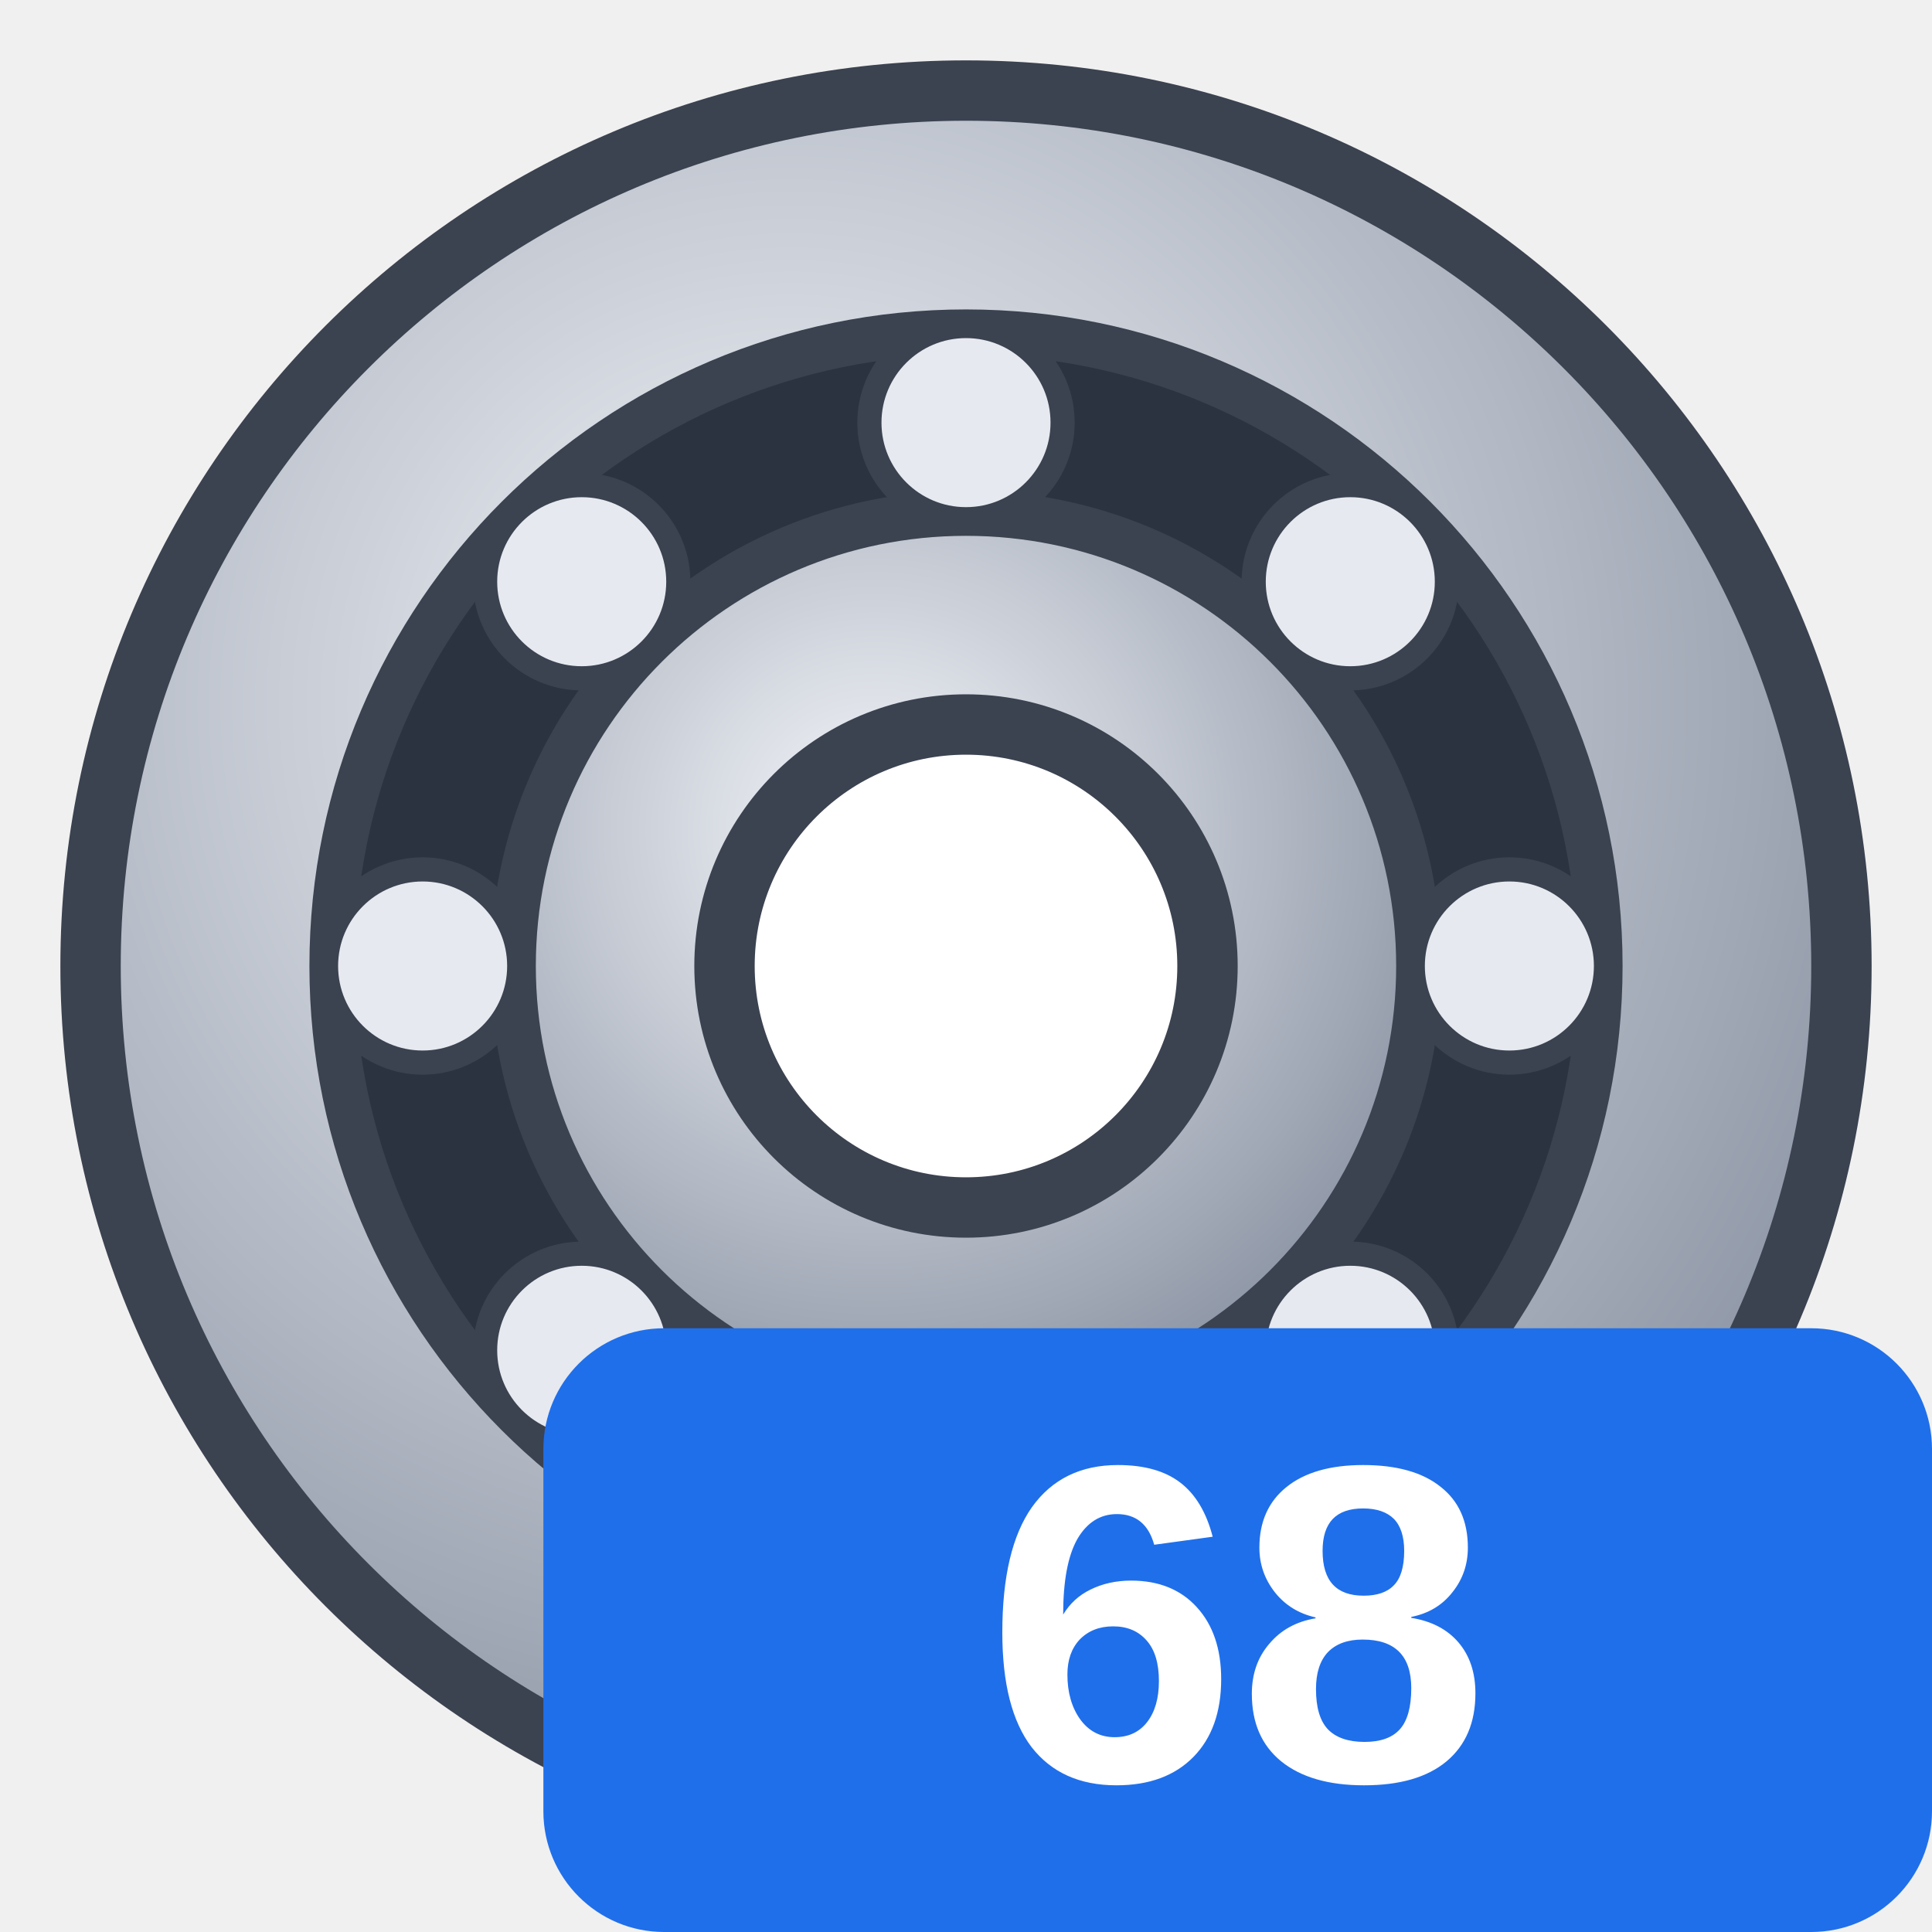
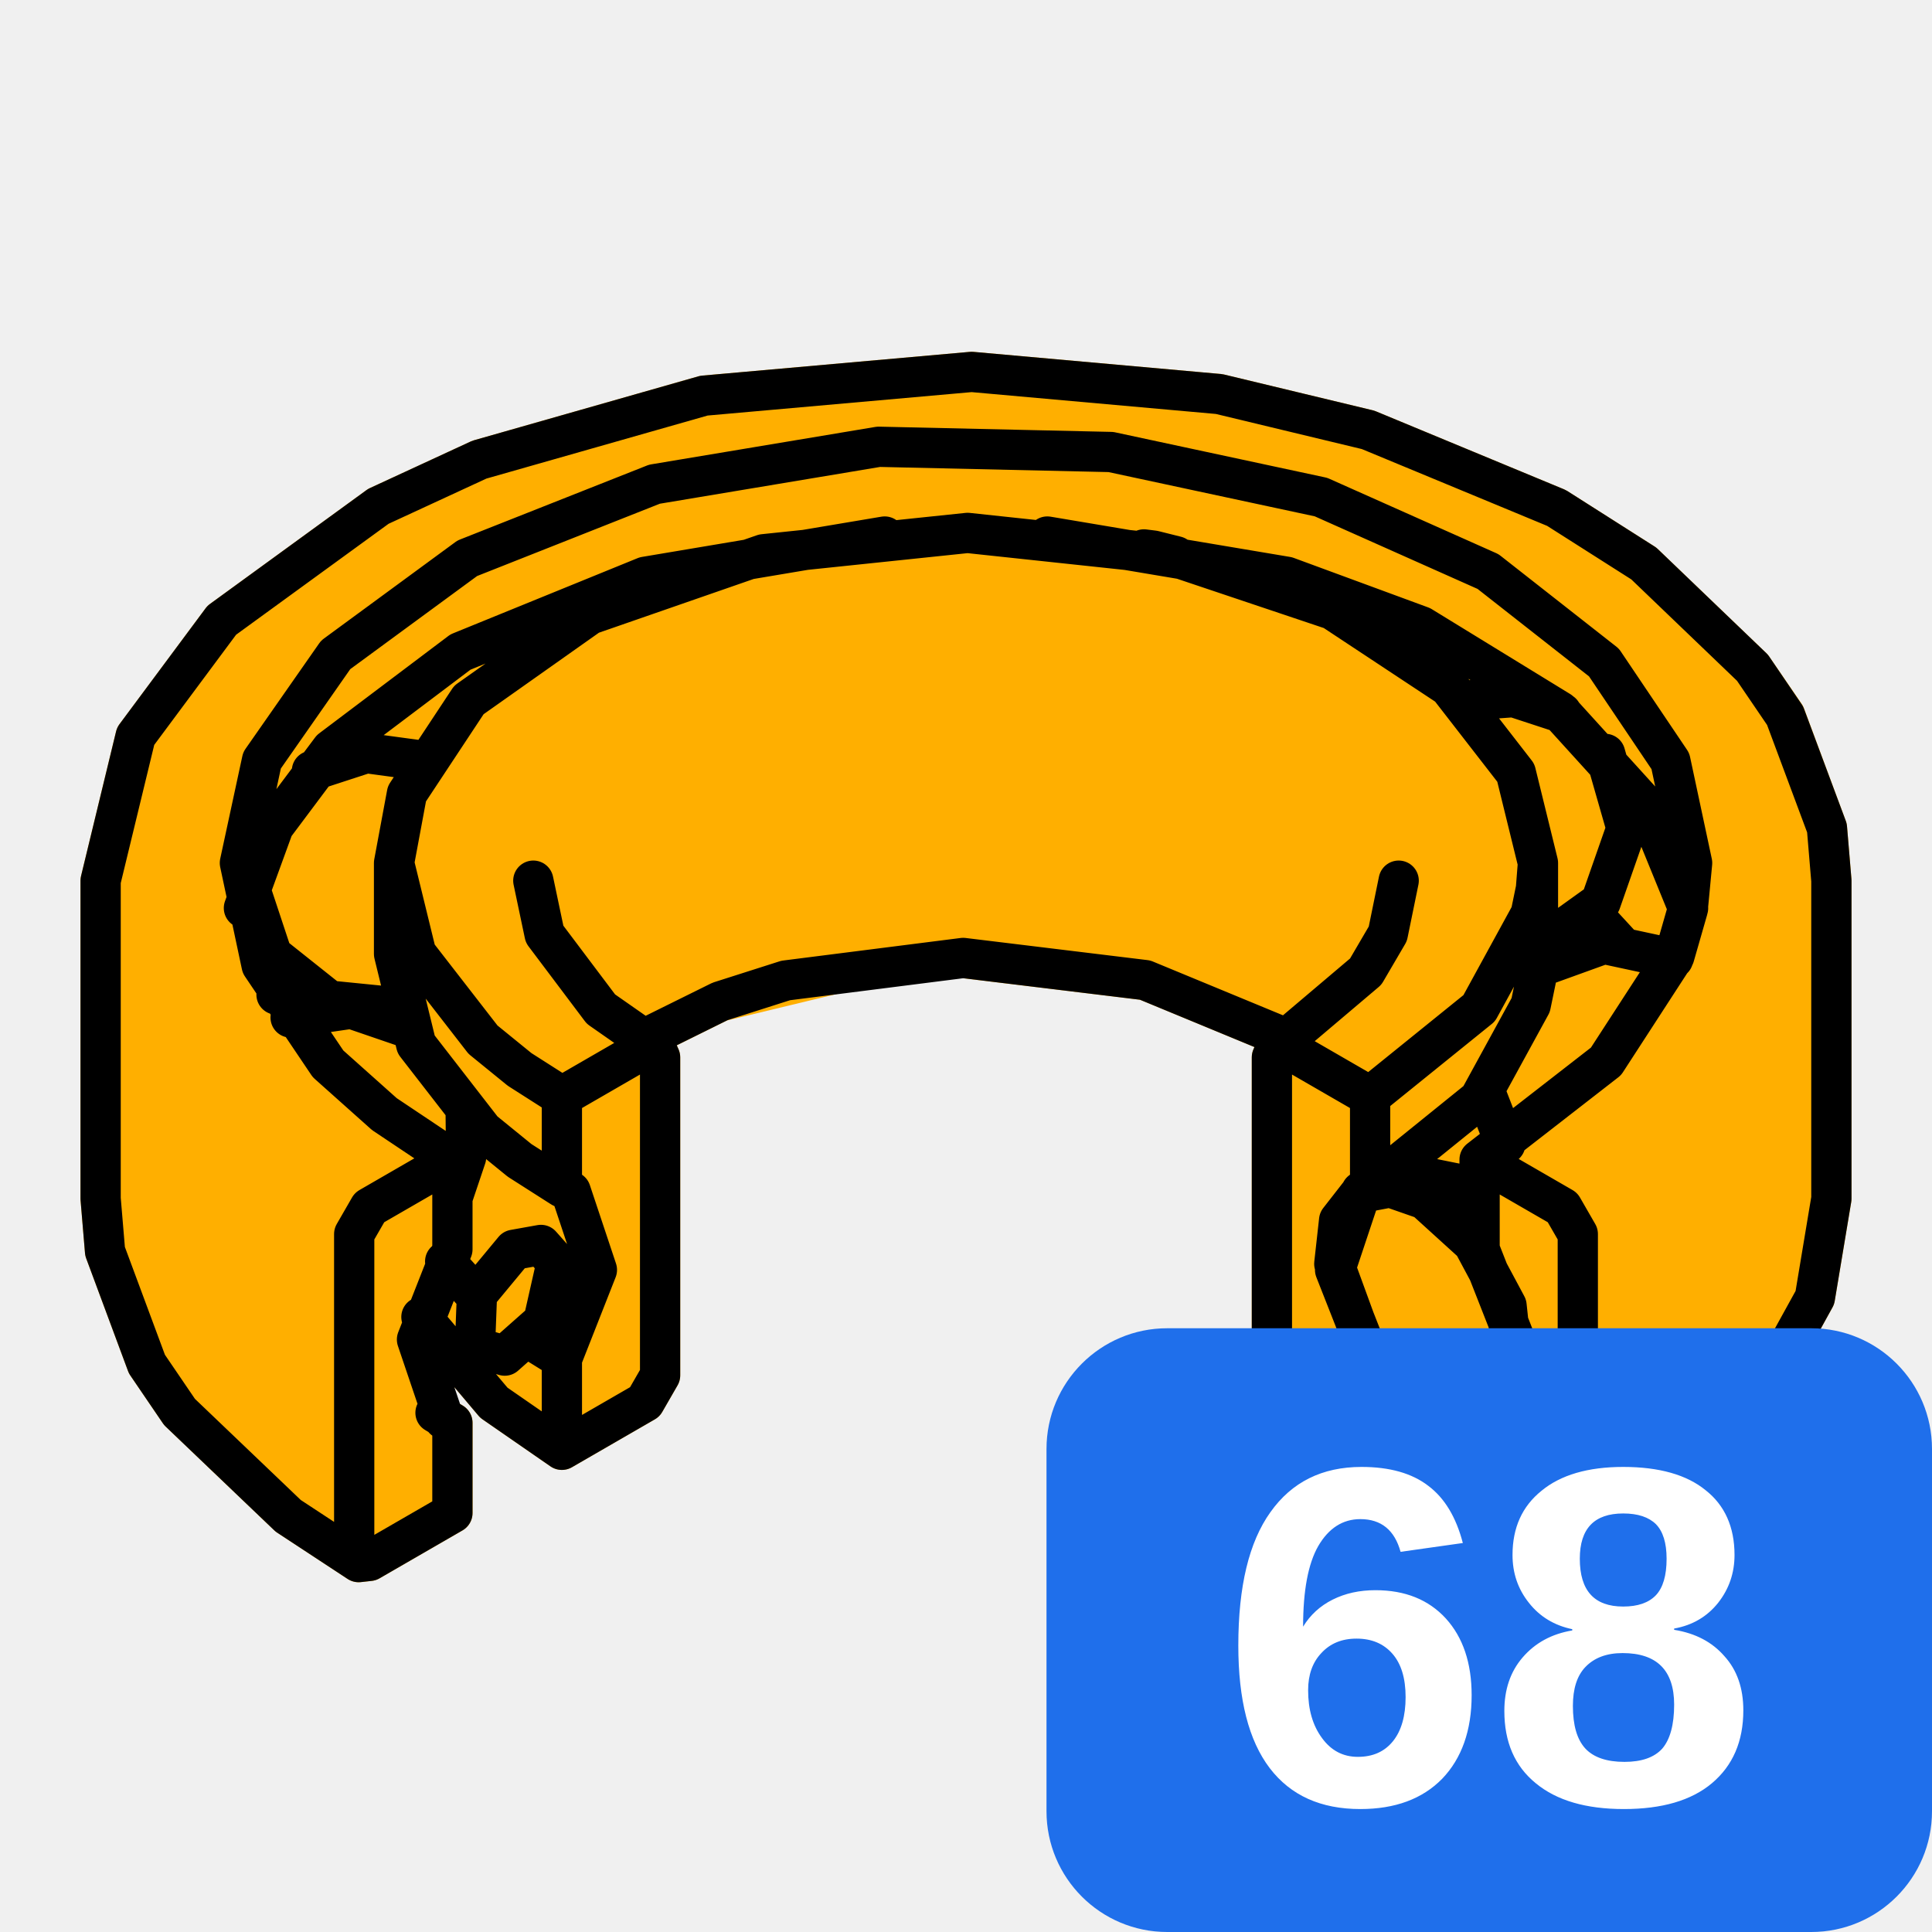
- <svg xmlns="http://www.w3.org/2000/svg" width="64" height="64" viewBox="0 0 64 64">
-   <defs>
-     <radialGradient id="g" cx="40%" cy="35%" r="70%">
-       <stop offset="0" stop-color="#f4f6fa" />
-       <stop offset="1" stop-color="#8a93a3" />
-     </radialGradient>
-   </defs>
-   <circle cx="32" cy="32" r="29" fill="url(#g)" stroke="#3b4250" stroke-width="2" />
-   <circle cx="32" cy="32" r="21" fill="#2c3340" stroke="#3b4250" stroke-width="1.5" />
-   <circle cx="32" cy="32" r="15" fill="url(#g)" stroke="#3b4250" stroke-width="1.5" />
-   <circle cx="32" cy="32" r="8" fill="#ffffff" stroke="#3b4250" stroke-width="2" />
-   <circle cx="50.00" cy="32.00" r="3.2" fill="#e6e9ef" stroke="#3b4250" stroke-width="0.8" />
-   <circle cx="44.73" cy="44.73" r="3.2" fill="#e6e9ef" stroke="#3b4250" stroke-width="0.8" />
-   <circle cx="32.00" cy="50.00" r="3.2" fill="#e6e9ef" stroke="#3b4250" stroke-width="0.8" />
-   <circle cx="19.27" cy="44.73" r="3.2" fill="#e6e9ef" stroke="#3b4250" stroke-width="0.8" />
-   <circle cx="14.00" cy="32.00" r="3.2" fill="#e6e9ef" stroke="#3b4250" stroke-width="0.8" />
-   <circle cx="19.27" cy="19.27" r="3.2" fill="#e6e9ef" stroke="#3b4250" stroke-width="0.8" />
-   <circle cx="32.00" cy="14.00" r="3.2" fill="#e6e9ef" stroke="#3b4250" stroke-width="0.8" />
-   <circle cx="44.73" cy="19.27" r="3.2" fill="#e6e9ef" stroke="#3b4250" stroke-width="0.8" />
-   <rect x="18" y="44" width="46" height="20" rx="4" fill="#1f6feb" />
-   <text x="41" y="59" font-family="Arial,Helvetica,sans-serif" font-size="15" font-weight="bold" fill="#ffffff" text-anchor="middle">68</text>
+ <svg xmlns="http://www.w3.org/2000/svg" width="48" height="48" viewBox="0 0 48 48">
+   <path d="M31.71,26.02 31.60,26.27 31.60,34.17 31.98,34.83 34.04,36.02 35.47,35.06 37.00,35.19 37.26,35.02 37.18,35.10 36.76,35.35 36.76,37.59 38.82,38.78 39.09,38.81 42.59,36.16 43.48,35.16 45.09,32.24 45.50,29.78 45.50,21.88 45.39,20.57 44.35,17.77 43.54,16.59 40.84,14.00 38.67,12.62 33.99,10.68 30.29,9.79 24.14,9.24 17.49,9.83 11.91,11.42 9.40,12.58 5.51,15.41 3.37,18.29 2.50,21.88 2.50,29.78 2.61,31.09 3.65,33.89 4.46,35.08 7.16,37.66 8.91,38.81 9.18,38.78 11.24,37.59 11.24,35.35 10.82,35.10 10.34,33.92 10.47,32.72 12.27,34.85 13.96,36.02 16.02,34.83 16.40,34.17 16.40,26.27 16.29,26.02 15.97,25.83 17.89,24.88 21.83,23.93 23.93,23.80 28.45,24.35 32.03,25.83 31.71,26.02 Z" fill="#FFAF00" stroke="#FFAF00" stroke-width="1.0" stroke-linejoin="round" />
+   <path d="M31.60,34.17 31.98,34.83 M16.02,34.83 16.40,34.17 M31.98,34.83 34.04,36.02 M34.04,36.02 34.04,33.76 M34.04,33.76 33.17,31.55 33.82,29.60 M33.82,29.60 34.04,29.50 M34.04,29.50 34.04,27.24 M34.04,27.24 31.98,26.05 M31.98,26.05 31.71,26.02 M31.71,26.02 31.60,26.27 M31.60,26.27 31.60,34.17 M34.04,36.02 35.47,35.06 M10.47,32.72 12.27,34.85 13.96,36.02 M16.02,34.83 13.96,36.02 M13.96,36.02 13.96,33.76 M13.96,33.76 14.83,31.55 14.18,29.60 M14.18,29.60 13.96,29.50 M13.96,29.50 13.96,27.24 M13.96,27.24 16.02,26.05 M16.40,26.27 16.29,26.02 M16.29,26.02 16.02,26.05 M16.40,26.27 16.40,34.17 M34.04,33.76 34.06,33.75 M11.06,31.34 11.84,32.20 M13.17,33.27 13.96,33.76 M34.04,29.50 36.75,27.31 38.03,24.97 38.16,24.34 38.21,23.70 M9.79,23.70 10.34,25.95 12.00,28.09 12.91,28.83 13.96,29.50 M34.04,27.24 36.75,25.05 38.03,22.71 38.16,22.08 38.21,21.44 M38.21,21.44 37.66,19.20 36.00,17.06 33.11,15.15 29.00,13.77 24.04,13.24 18.97,13.77 14.65,15.27 11.65,17.39 10.11,19.72 9.79,21.44 M9.79,21.44 10.34,23.69 12.00,25.83 12.91,26.57 13.96,27.24 M36.76,37.59 38.82,38.78 M11.24,37.59 9.18,38.78 M38.38,23.92 38.20,23.80 M8.43,24.95 8.34,25.04 M38.82,38.78 39.09,38.81 M39.09,38.81 39.20,38.56 M39.20,38.56 39.20,30.66 M39.20,30.66 38.82,30.00 M38.82,30.00 36.76,28.81 M36.76,28.81 36.76,31.04 M36.76,31.04 37.64,33.28 36.97,35.26 M36.97,35.26 36.76,35.35 M36.76,35.35 36.76,37.59 M8.80,38.56 8.91,38.81 M8.91,38.81 9.18,38.78 M8.80,38.56 8.80,30.66 M9.18,30.00 8.80,30.66 M9.18,30.00 11.24,28.81 M11.24,28.81 11.24,31.04 M11.24,31.04 10.36,33.28 11.03,35.26 M11.03,35.26 11.24,35.35 M11.24,35.35 11.24,37.59 M36.76,35.35 37.18,35.10 M40.24,23.45 39.54,22.69 M7.18,24.21 6.87,24.71 M10.82,35.10 11.24,35.35 M36.76,28.81 39.90,26.37 41.60,23.75 41.93,22.60 42.04,21.44 M42.04,21.44 41.50,18.91 39.85,16.46 36.97,14.20 32.82,12.35 27.60,11.23 21.83,11.10 16.26,12.03 11.61,13.87 8.34,16.27 6.51,18.89 5.96,21.44 M5.96,21.44 6.50,23.98 8.15,26.43 9.55,27.68 11.24,28.81 M41.94,22.56 40.92,20.06 38.75,17.67 35.31,15.56 31.97,14.33 M31.97,14.33 26.02,13.33 M21.98,13.33 16.03,14.33 M16.03,14.33 11.44,16.20 8.23,18.62 6.80,20.53 6.06,22.56 M35.40,35.03 33.95,33.59 33.15,31.40 33.27,30.32 33.80,29.64 M33.80,29.64 34.54,29.50 35.40,29.80 M35.40,35.03 37.00,35.19 M37.00,35.19 37.62,34.22 37.43,32.44 36.60,30.89 35.40,29.80 M12.77,31.05 11.85,32.16 11.80,33.47 12.54,33.68 13.50,32.83 13.83,31.37 13.44,30.93 12.77,31.05 M32.03,25.83 28.45,24.35 23.93,23.80 19.52,24.36 17.89,24.88 15.97,25.83 M38.21,23.70 38.21,21.44 M9.79,23.70 9.79,21.44 M31.71,26.02 33.93,24.14 34.48,23.20 34.75,21.88 M13.25,21.88 13.53,23.21 14.93,25.07 16.29,26.02 M39.09,38.81 42.59,36.16 43.48,35.16 45.09,32.24 45.50,29.78 M2.50,29.78 2.61,31.09 3.65,33.89 4.46,35.08 7.16,37.66 8.91,38.81 M45.50,29.78 45.50,21.88 M2.50,29.78 2.50,21.88 M45.50,21.88 45.39,20.57 44.35,17.78 43.54,16.59 40.84,14.00 38.67,12.62 33.99,10.68 30.29,9.79 24.14,9.24 17.49,9.83 11.91,11.42 9.40,12.58 5.51,15.41 3.37,18.29 2.50,21.88 M37.00,35.19 37.26,35.02 M36.76,29.52 35.27,29.22 33.80,29.64 M41.57,23.82 39.85,23.45 38.19,24.05 M36.90,27.13 37.40,28.42 M38.80,17.71 37.61,17.32 36.36,17.41 M38.21,23.53 39.77,22.41 40.41,20.58 39.88,18.73 M28.66,13.68 28.42,13.65 M29.22,13.82 28.66,13.68 M16.35,14.31 14.92,15.14 M17.34,14.20 16.35,14.31 M6.19,22.01 6.76,23.73 8.18,24.86 9.98,25.04 M10.50,18.90 9.10,18.71 7.75,19.15 M11.24,29.76 11.58,28.75 11.57,27.68 M10.16,25.55 8.73,25.06 7.22,25.28" fill="none" stroke="#000000" stroke-width="1.0" stroke-linecap="round" stroke-linejoin="round" />
+   <rect x="26" y="33" width="22" height="15" rx="3" fill="#1f6feb" />
+   <text x="37" y="44.82" font-family="Arial,Helvetica,sans-serif" font-size="12" font-weight="bold" fill="#ffffff" text-anchor="middle">68</text>
</svg>
